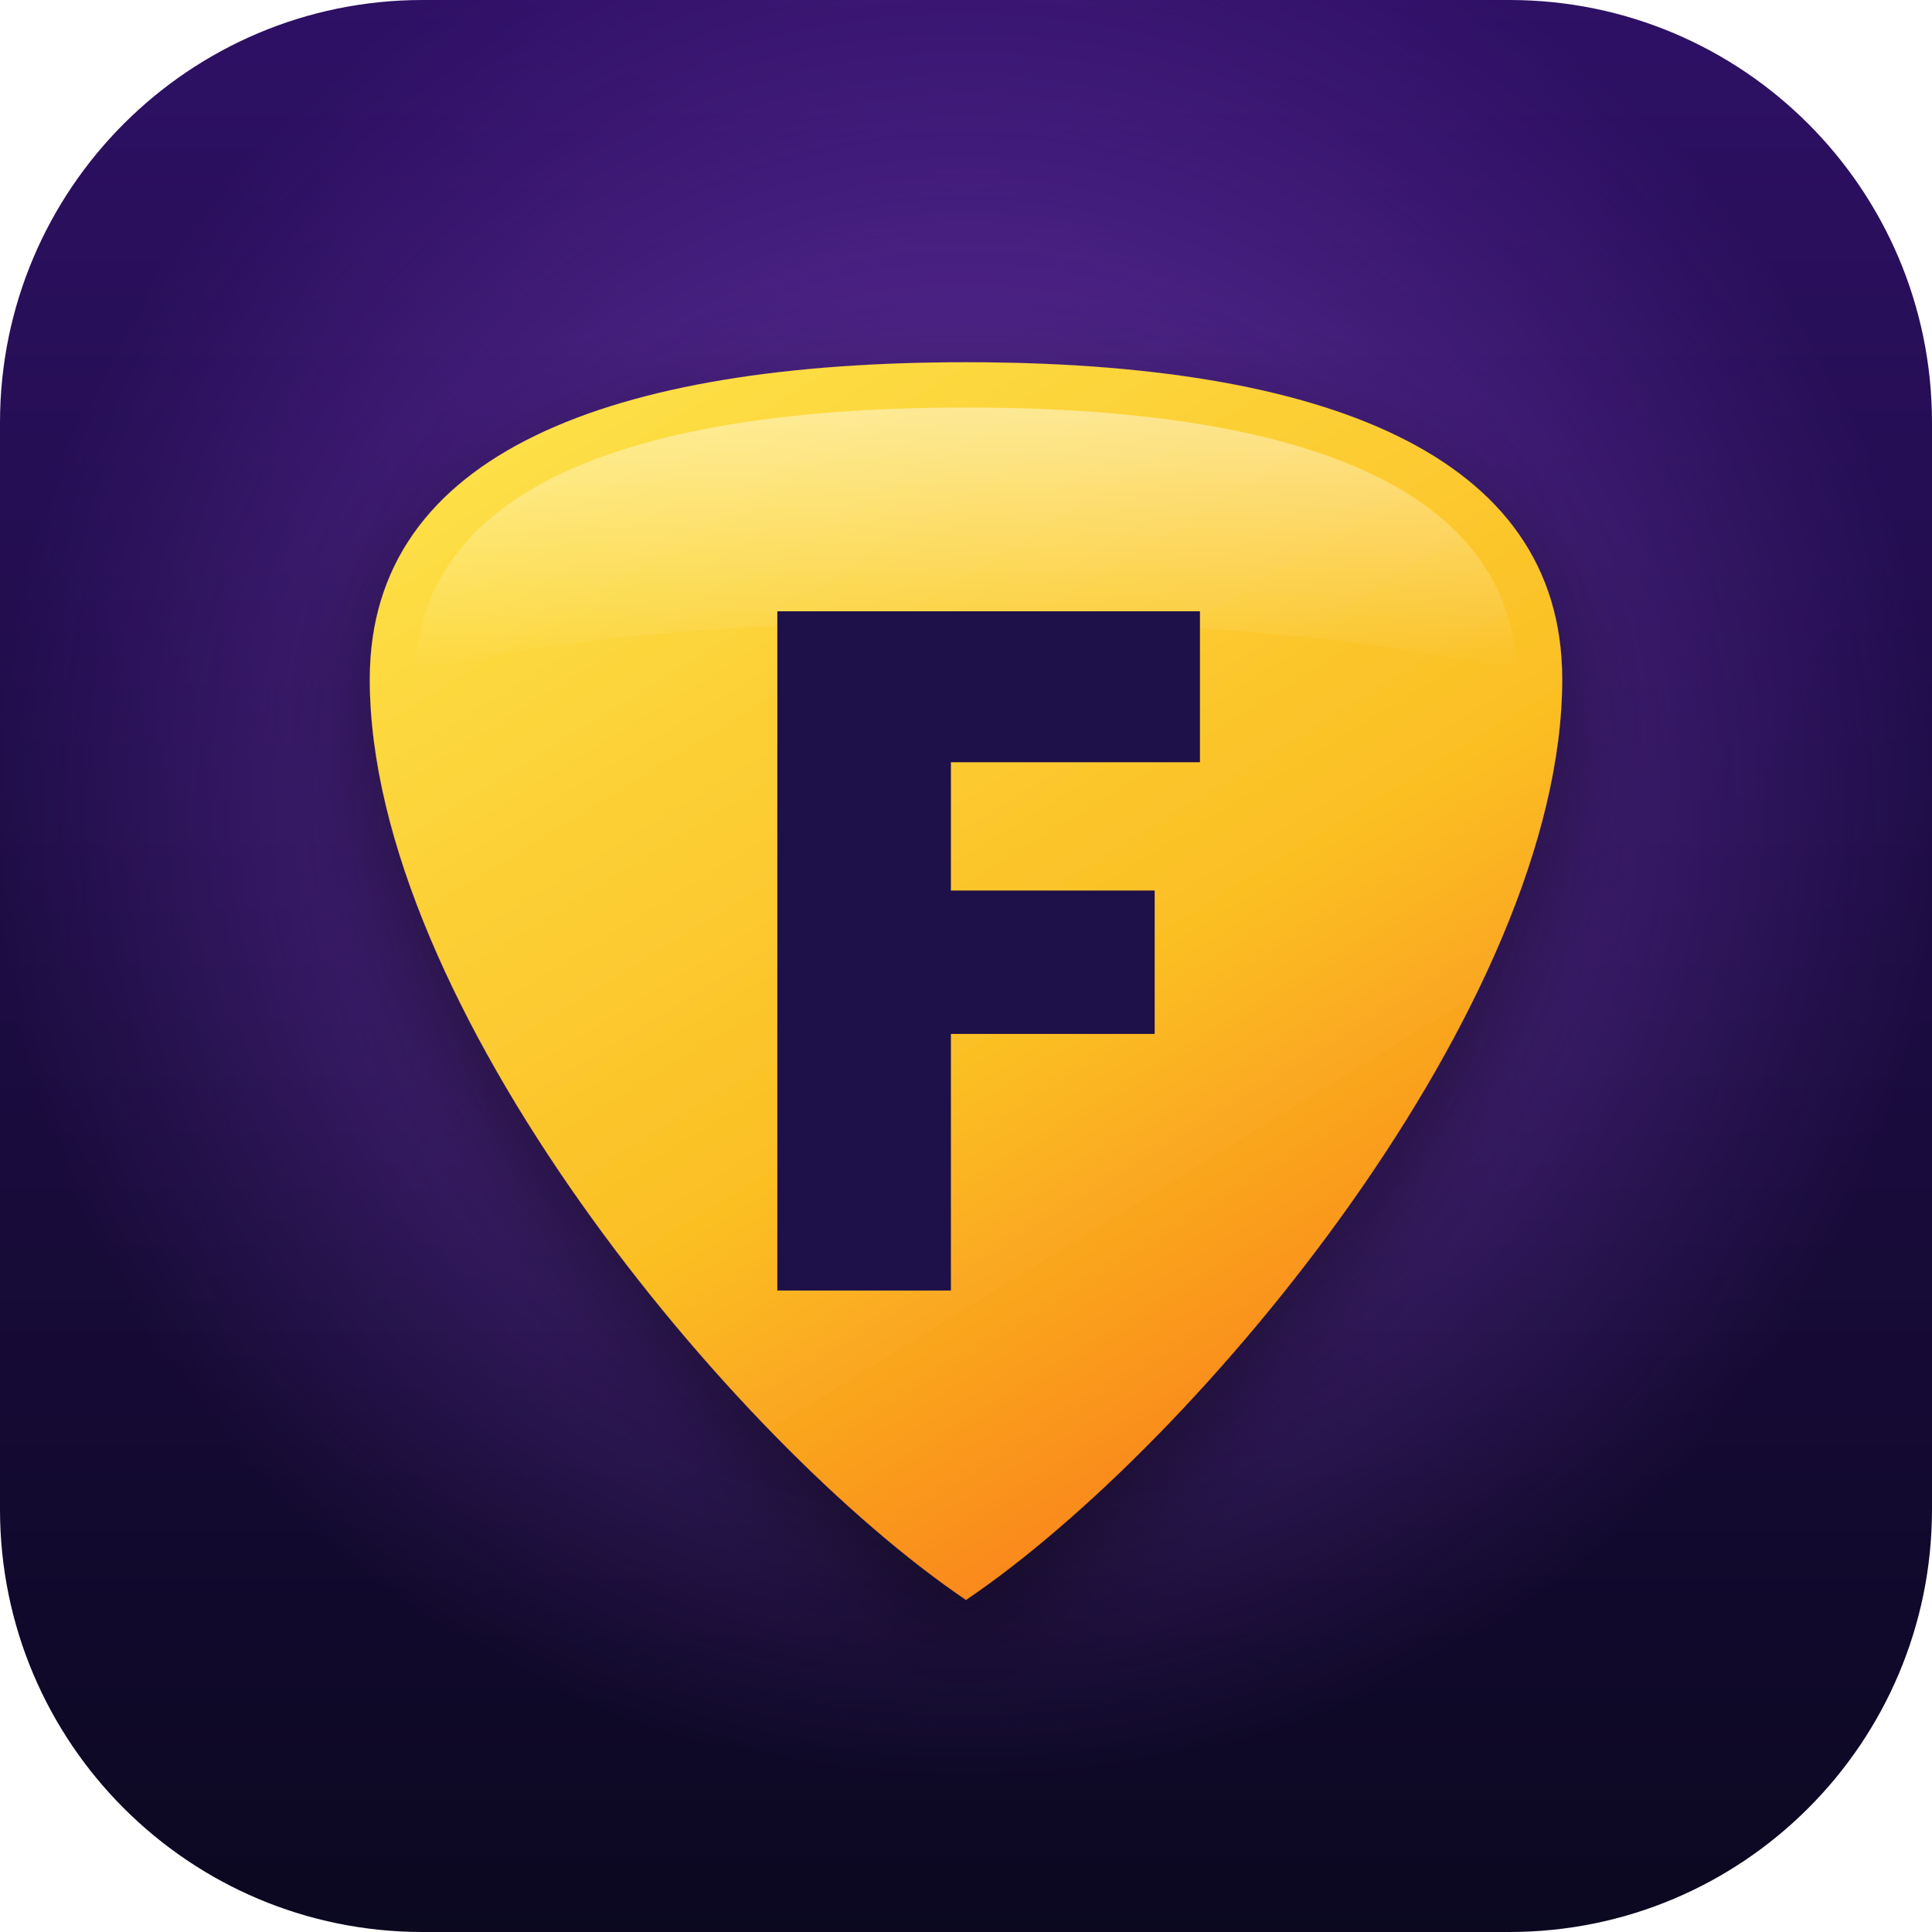
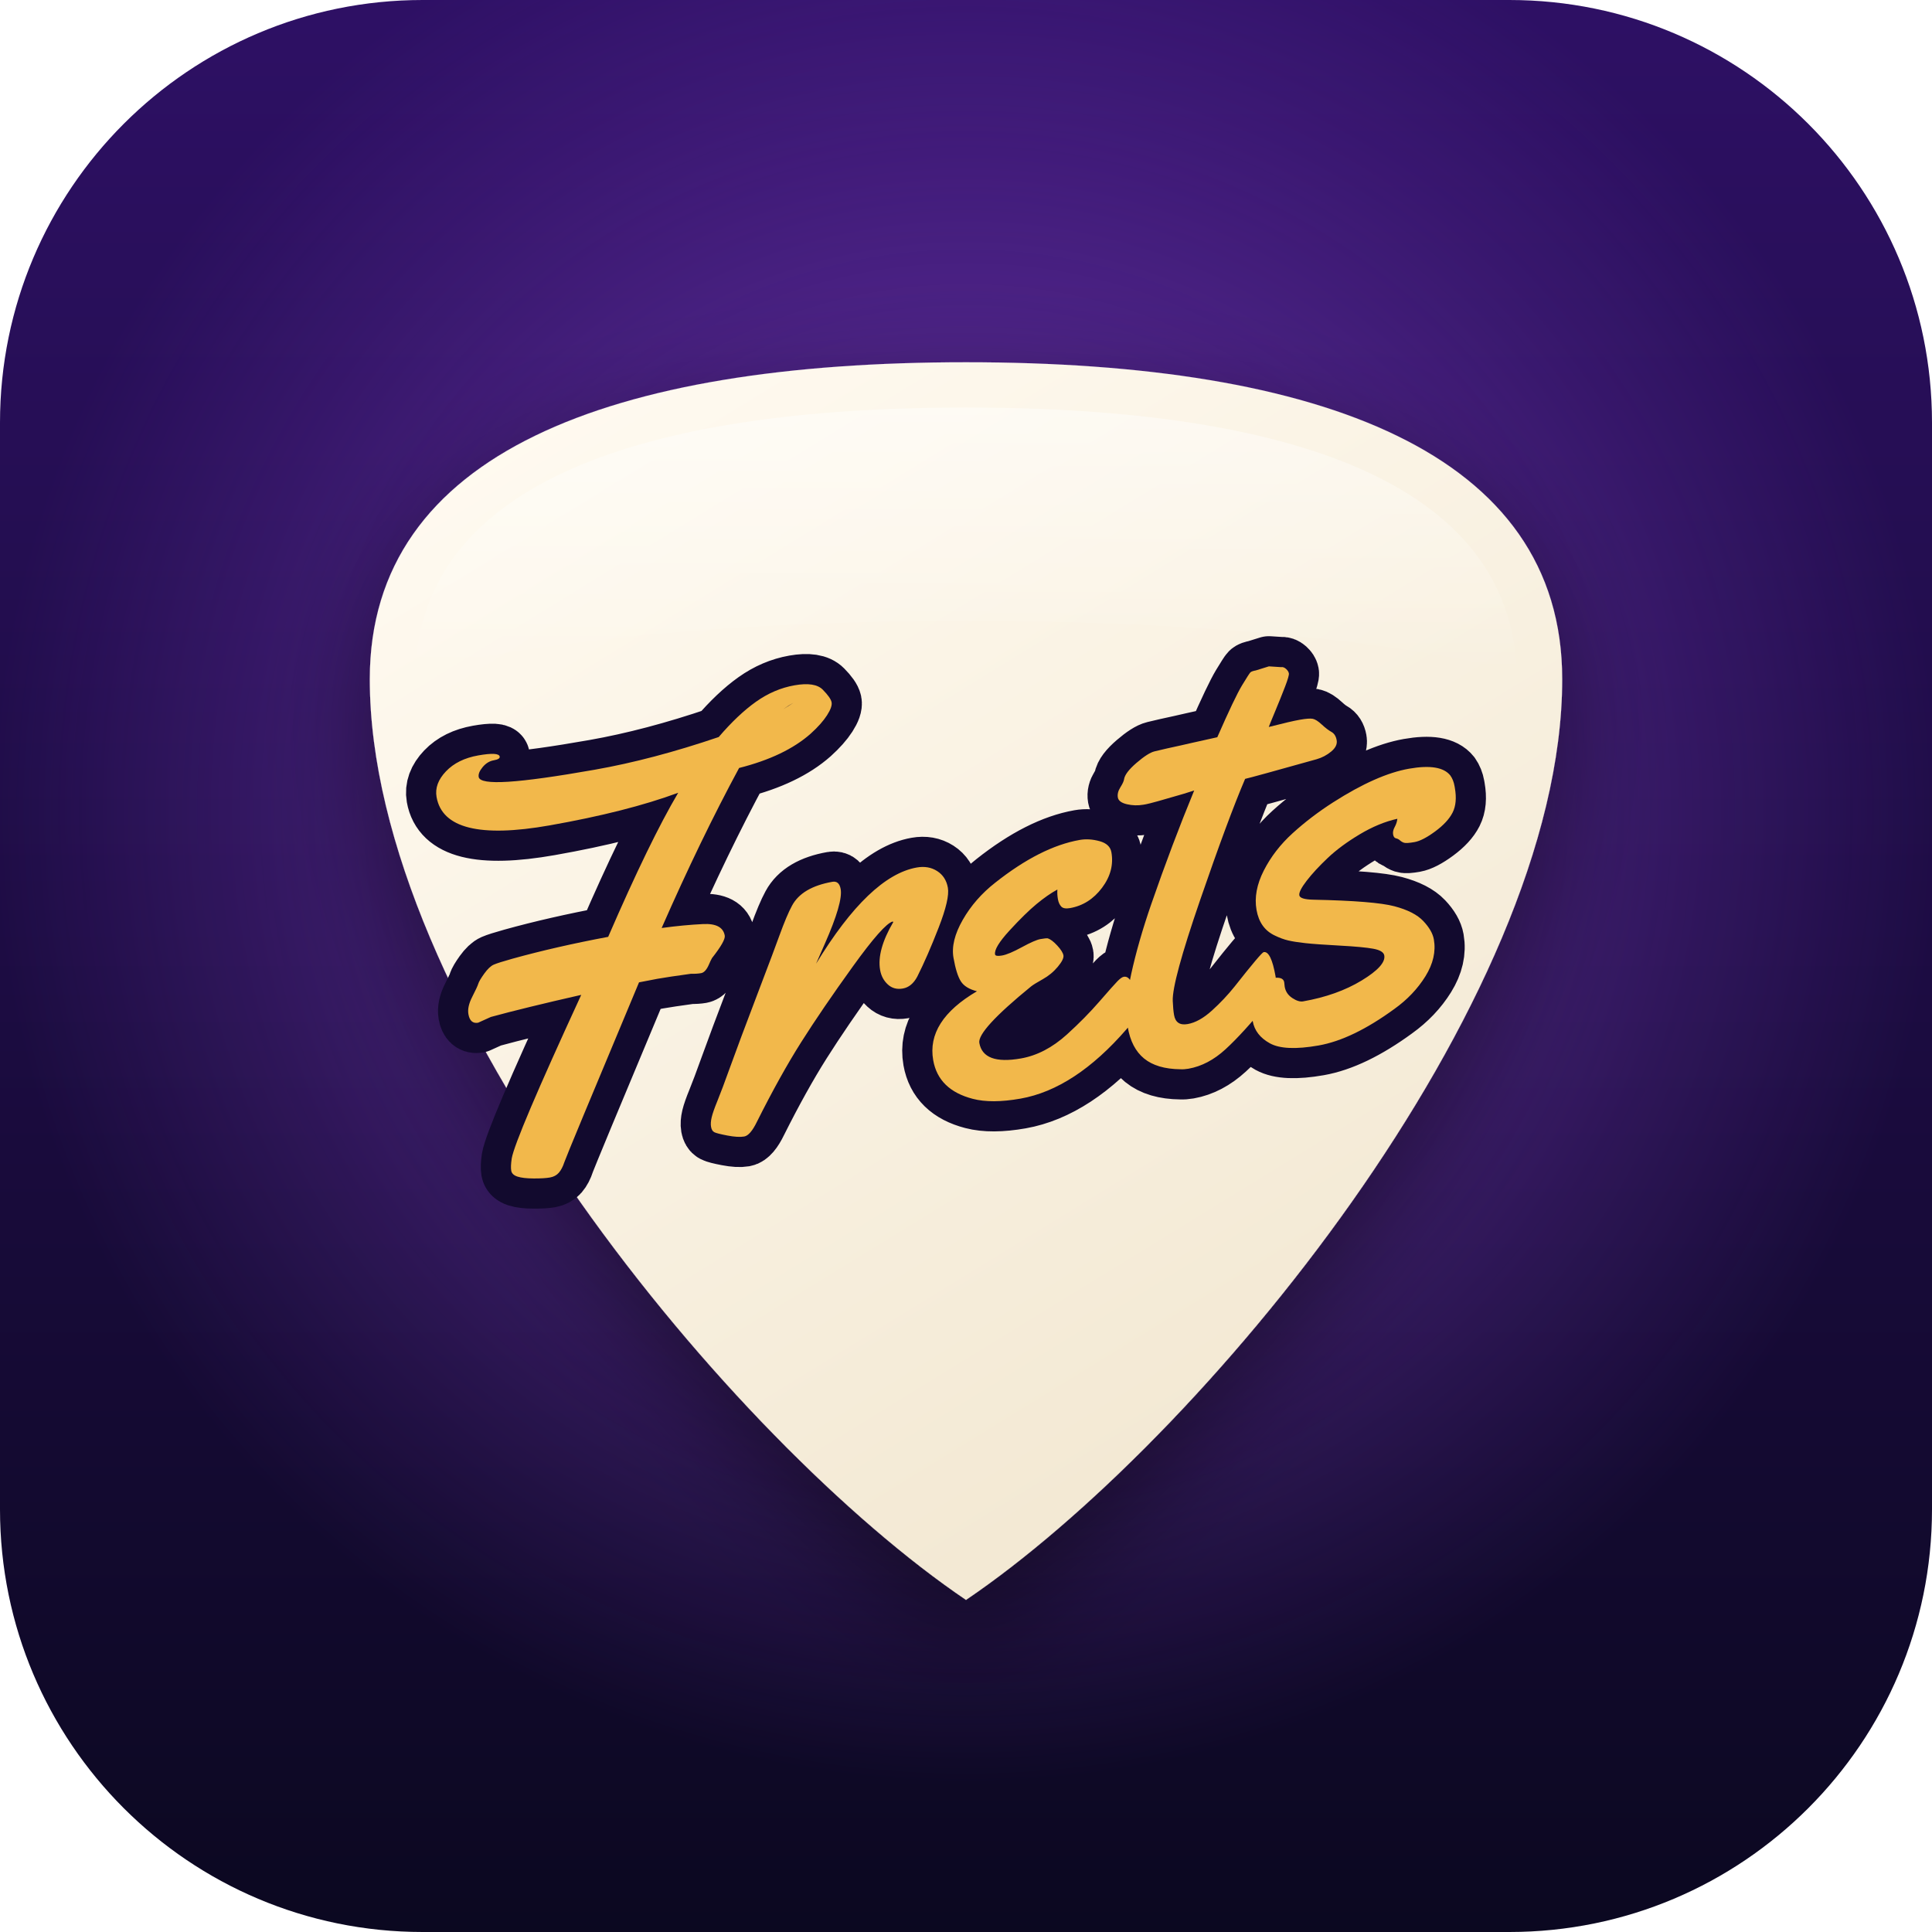
<svg xmlns="http://www.w3.org/2000/svg" viewBox="0 0 512 512">
  <defs>
    <linearGradient id="bg" x1="0" y1="0" x2="0" y2="1">
      <stop offset="0" stop-color="#2e1065" />
      <stop offset="1" stop-color="#0b0820" />
    </linearGradient>
    <radialGradient id="glow" cx="0.5" cy="0.42" r="0.5">
      <stop offset="0" stop-color="#a855f7" stop-opacity="0.55" />
      <stop offset="1" stop-color="#a855f7" stop-opacity="0" />
    </radialGradient>
    <linearGradient id="pick" x1="0.2" y1="0" x2="0.8" y2="1">
-       <stop offset="0" stop-color="#fde047" />
-       <stop offset="0.55" stop-color="#fbbf24" />
-       <stop offset="1" stop-color="#f97316" />
-     </linearGradient>
-     <linearGradient id="hw" x1="0" y1="0" x2="0" y2="1">
-       <stop offset="0" stop-color="#1e1048" stop-opacity="0" />
-       <stop offset="1" stop-color="#1e1048" />
+       <stop offset="0" stop-color="#fffaf0" />
+       <stop offset="1" stop-color="#f1e6cf" />
    </linearGradient>
    <filter id="sh" x="-0.2" y="-0.2" width="1.4" height="1.4">
      <feDropShadow dx="0" dy="10" stdDeviation="14" flood-color="#000" flood-opacity="0.45" />
    </filter>
    <linearGradient id="hl" x1="0" y1="0" x2="0" y2="1">
      <stop offset="0" stop-color="#fff" stop-opacity="0.45" />
      <stop offset="1" stop-color="#fff" stop-opacity="0" />
    </linearGradient>
-     <clipPath id="pc">
-       <path d="M256 96 C350 96 414 120 414 180 C414 266 318 382 256 424 C194 382 98 266 98 180 C98 120 162 96 256 96 Z" />
-     </clipPath>
  </defs>
  <rect width="512" height="512" rx="112" fill="url(#bg)" />
  <rect width="512" height="512" rx="112" fill="url(#glow)" />
  <g transform="translate(0.0 0.0) scale(1.0)">
    <path d="M256 96 C350 96 414 120 414 180 C414 266 318 382 256 424 C194 382 98 266 98 180 C98 120 162 96 256 96 Z" fill="url(#pick)" filter="url(#sh)" />
    <path d="M256 108 C342 108 400 128 402 178 C330 160 182 160 110 178 C112 128 170 108 256 108 Z" fill="url(#hl)" />
-     <path d="M206 162 H318 V202 H252 V236 H306 V274 H252 V342 H206 Z" fill="#1e1048" />
+     <path d="M388 -547Q360 -547 360 -582Q360 -608 383.5 -639.0Q407 -670 412.0 -680.0Q417 -690 438.5 -711.0Q460 -732 476.5 -736.0Q493 -740 544 -745Q700 -760 884 -762Q1084 -1065 1210 -1212Q1023 -1178 751 -1178Q382 -1178 382 -1343Q382 -1390 429.5 -1425.0Q477 -1460 549.5 -1460.0Q622 -1460 622 -1443Q622 -1434 599.5 -1434.0Q577 -1434 557.5 -1417.5Q538 -1401 538 -1386Q538 -1363 636.0 -1352.0Q734 -1341 938.5 -1341.0Q1143 -1341 1382 -1378Q1461 -1443 1530.5 -1476.0Q1600 -1509 1672.0 -1509.0Q1744 -1509 1766.0 -1477.0Q1788 -1445 1788.5 -1429.0Q1789 -1413 1765.0 -1387.0Q1741 -1361 1698 -1334Q1597 -1272 1433 -1260Q1258 -1039 1072 -760Q1149 -757 1216.0 -748.5Q1283 -740 1283 -696Q1283 -678 1226 -627Q1220 -620 1211 -606Q1195 -582 1179.5 -582.0Q1164 -582 1144 -586Q1066 -589 1027 -589L962 -588Q610 -40 598.5 -18.5Q587 3 573.5 14.0Q560 25 540.0 25.0Q520 25 484.0 18.5Q448 12 430.0 2.5Q412 -7 412.0 -21.5Q412 -36 421 -63Q445 -130 757 -580Q554 -570 435 -559ZM1658 -1450Q1642 -1445 1619 -1434ZM1578 -545Q1814 -813 1980 -813Q2021 -813 2047.5 -788.5Q2074 -764 2074.0 -725.0Q2074 -686 2018.5 -594.5Q1963 -503 1916 -440Q1891 -408 1859.5 -408.0Q1828 -408 1810.5 -431.0Q1793 -454 1793 -485Q1793 -554 1867 -641L1865 -643Q1832 -640 1701.5 -513.0Q1571 -386 1479.5 -285.5Q1388 -185 1281 -41Q1250 2 1228.5 2.0Q1207 2 1171.5 -11.5Q1136 -25 1128.5 -31.0Q1121 -37 1121.0 -51.0Q1121 -65 1129.0 -83.5Q1137 -102 1158.5 -136.0Q1180 -170 1223.5 -246.0Q1267 -322 1359.0 -476.0Q1451 -630 1469 -662Q1507 -728 1531 -758Q1576 -815 1683 -815Q1707 -815 1707 -785Q1707 -738 1620 -608ZM2654 -748Q2654 -682 2600.5 -632.0Q2547 -582 2479 -582Q2457 -582 2450.0 -592.5Q2443 -603 2443.0 -620.0Q2443 -637 2447 -653Q2411 -641 2367.0 -616.0Q2323 -591 2259.0 -542.0Q2195 -493 2195 -469Q2195 -461 2218.5 -461.0Q2242 -461 2291.0 -477.5Q2340 -494 2359.5 -494.0Q2379 -494 2385 -492Q2398 -485 2413.0 -461.5Q2428 -438 2428.0 -424.5Q2428 -411 2402.0 -389.0Q2376 -367 2343.0 -355.5Q2310 -344 2299 -338Q2088 -220 2088 -176Q2088 -98 2221 -98Q2306 -98 2392 -152Q2465 -198 2523.5 -245.5Q2582 -293 2597.5 -304.0Q2613 -315 2621 -315Q2647 -315 2647.0 -257.0Q2647 -199 2640.0 -180.5Q2633 -162 2600 -135Q2386 39 2195 39Q2093 39 2032 11Q1920 -40 1920 -145Q1920 -283 2111 -354Q2073 -371 2062.0 -397.5Q2051 -424 2051.0 -482.5Q2051 -541 2105.5 -606.5Q2160 -672 2239 -714Q2415 -809 2553 -809Q2586 -809 2620.0 -793.0Q2654 -777 2654 -748ZM3304 -1288 3345 -1278Q3354 -1278 3361.0 -1269.0Q3368 -1260 3368.0 -1252.0Q3368 -1244 3347.0 -1209.0Q3326 -1174 3297.5 -1129.5Q3269 -1085 3267 -1081Q3345 -1087 3377.5 -1087.0Q3410 -1087 3422.0 -1082.5Q3434 -1078 3449.5 -1057.5Q3465 -1037 3478.0 -1026.5Q3491 -1016 3491.0 -995.0Q3491 -974 3465.5 -959.5Q3440 -945 3411 -942Q3179 -919 3155 -918Q3074 -794 2928.5 -531.5Q2783 -269 2774 -203Q2770 -173 2770 -154Q2770 -115 2811.0 -115.0Q2852 -115 2902.0 -146.5Q2952 -178 2994 -215Q3106 -315 3114 -315Q3140 -315 3140 -225Q3140 -176 3095 -137Q2994 -50 2925.0 -6.0Q2856 38 2787 38Q2772 38 2759 35Q2679 20 2641.5 -23.5Q2604 -67 2604.5 -141.0Q2605 -215 2648.5 -320.5Q2692 -426 2758 -545Q2866 -739 2974 -909L2936 -904Q2820 -891 2801 -891H2792Q2763 -891 2736.0 -902.5Q2709 -914 2709.0 -931.0Q2709 -948 2723.5 -964.0Q2738 -980 2741 -989Q2748 -1011 2793.5 -1038.0Q2839 -1065 2862.0 -1066.5Q2885 -1068 2906.5 -1069.0Q2928 -1070 2954.5 -1071.0Q2981 -1072 2995 -1073L3085 -1077Q3169 -1203 3200.5 -1239.0Q3232 -1275 3237.0 -1278.5Q3242 -1282 3257 -1282ZM3166 -200 3165 -184Q3165 -159 3184.0 -141.0Q3203 -123 3219 -123Q3339 -123 3431.5 -159.0Q3524 -195 3524 -231Q3524 -248 3490.5 -260.5Q3457 -273 3377.5 -291.5Q3298 -310 3262.0 -320.5Q3226 -331 3205.0 -340.0Q3184 -349 3162 -365Q3115 -398 3115.0 -463.5Q3115 -529 3163.5 -593.5Q3212 -658 3285.0 -704.0Q3358 -750 3442 -785Q3608 -854 3721 -854Q3832 -854 3858 -806Q3866 -789 3866 -768V-761Q3866 -708 3843.5 -678.0Q3821 -648 3772.5 -624.0Q3724 -600 3695.5 -600.0Q3667 -600 3659.5 -604.0Q3652 -608 3647.0 -614.5Q3642 -621 3634.5 -624.0Q3627 -627 3627.0 -639.0Q3627 -651 3637.0 -663.5Q3647 -676 3651 -690Q3585 -687 3513.0 -659.5Q3441 -632 3389.5 -598.0Q3338 -564 3304.0 -533.0Q3270 -502 3270.0 -487.5Q3270 -473 3316 -464Q3523 -423 3588.0 -393.0Q3653 -363 3678.0 -325.0Q3703 -287 3703 -256Q3703 -192 3652.0 -135.0Q3601 -78 3526 -42Q3365 37 3245.5 37.0Q3126 37 3080.5 0.5Q3035 -36 3035.0 -86.0Q3035 -136 3060.5 -178.5Q3086 -221 3126.0 -221.0Q3166 -221 3166 -200Z" transform="translate(254 234) rotate(-10) scale(0.0764) translate(-2113.0 735.0)" fill="#f2b84b" stroke="#120a2e" stroke-width="209.3" paint-order="stroke" stroke-linejoin="round" />
  </g>
</svg>
